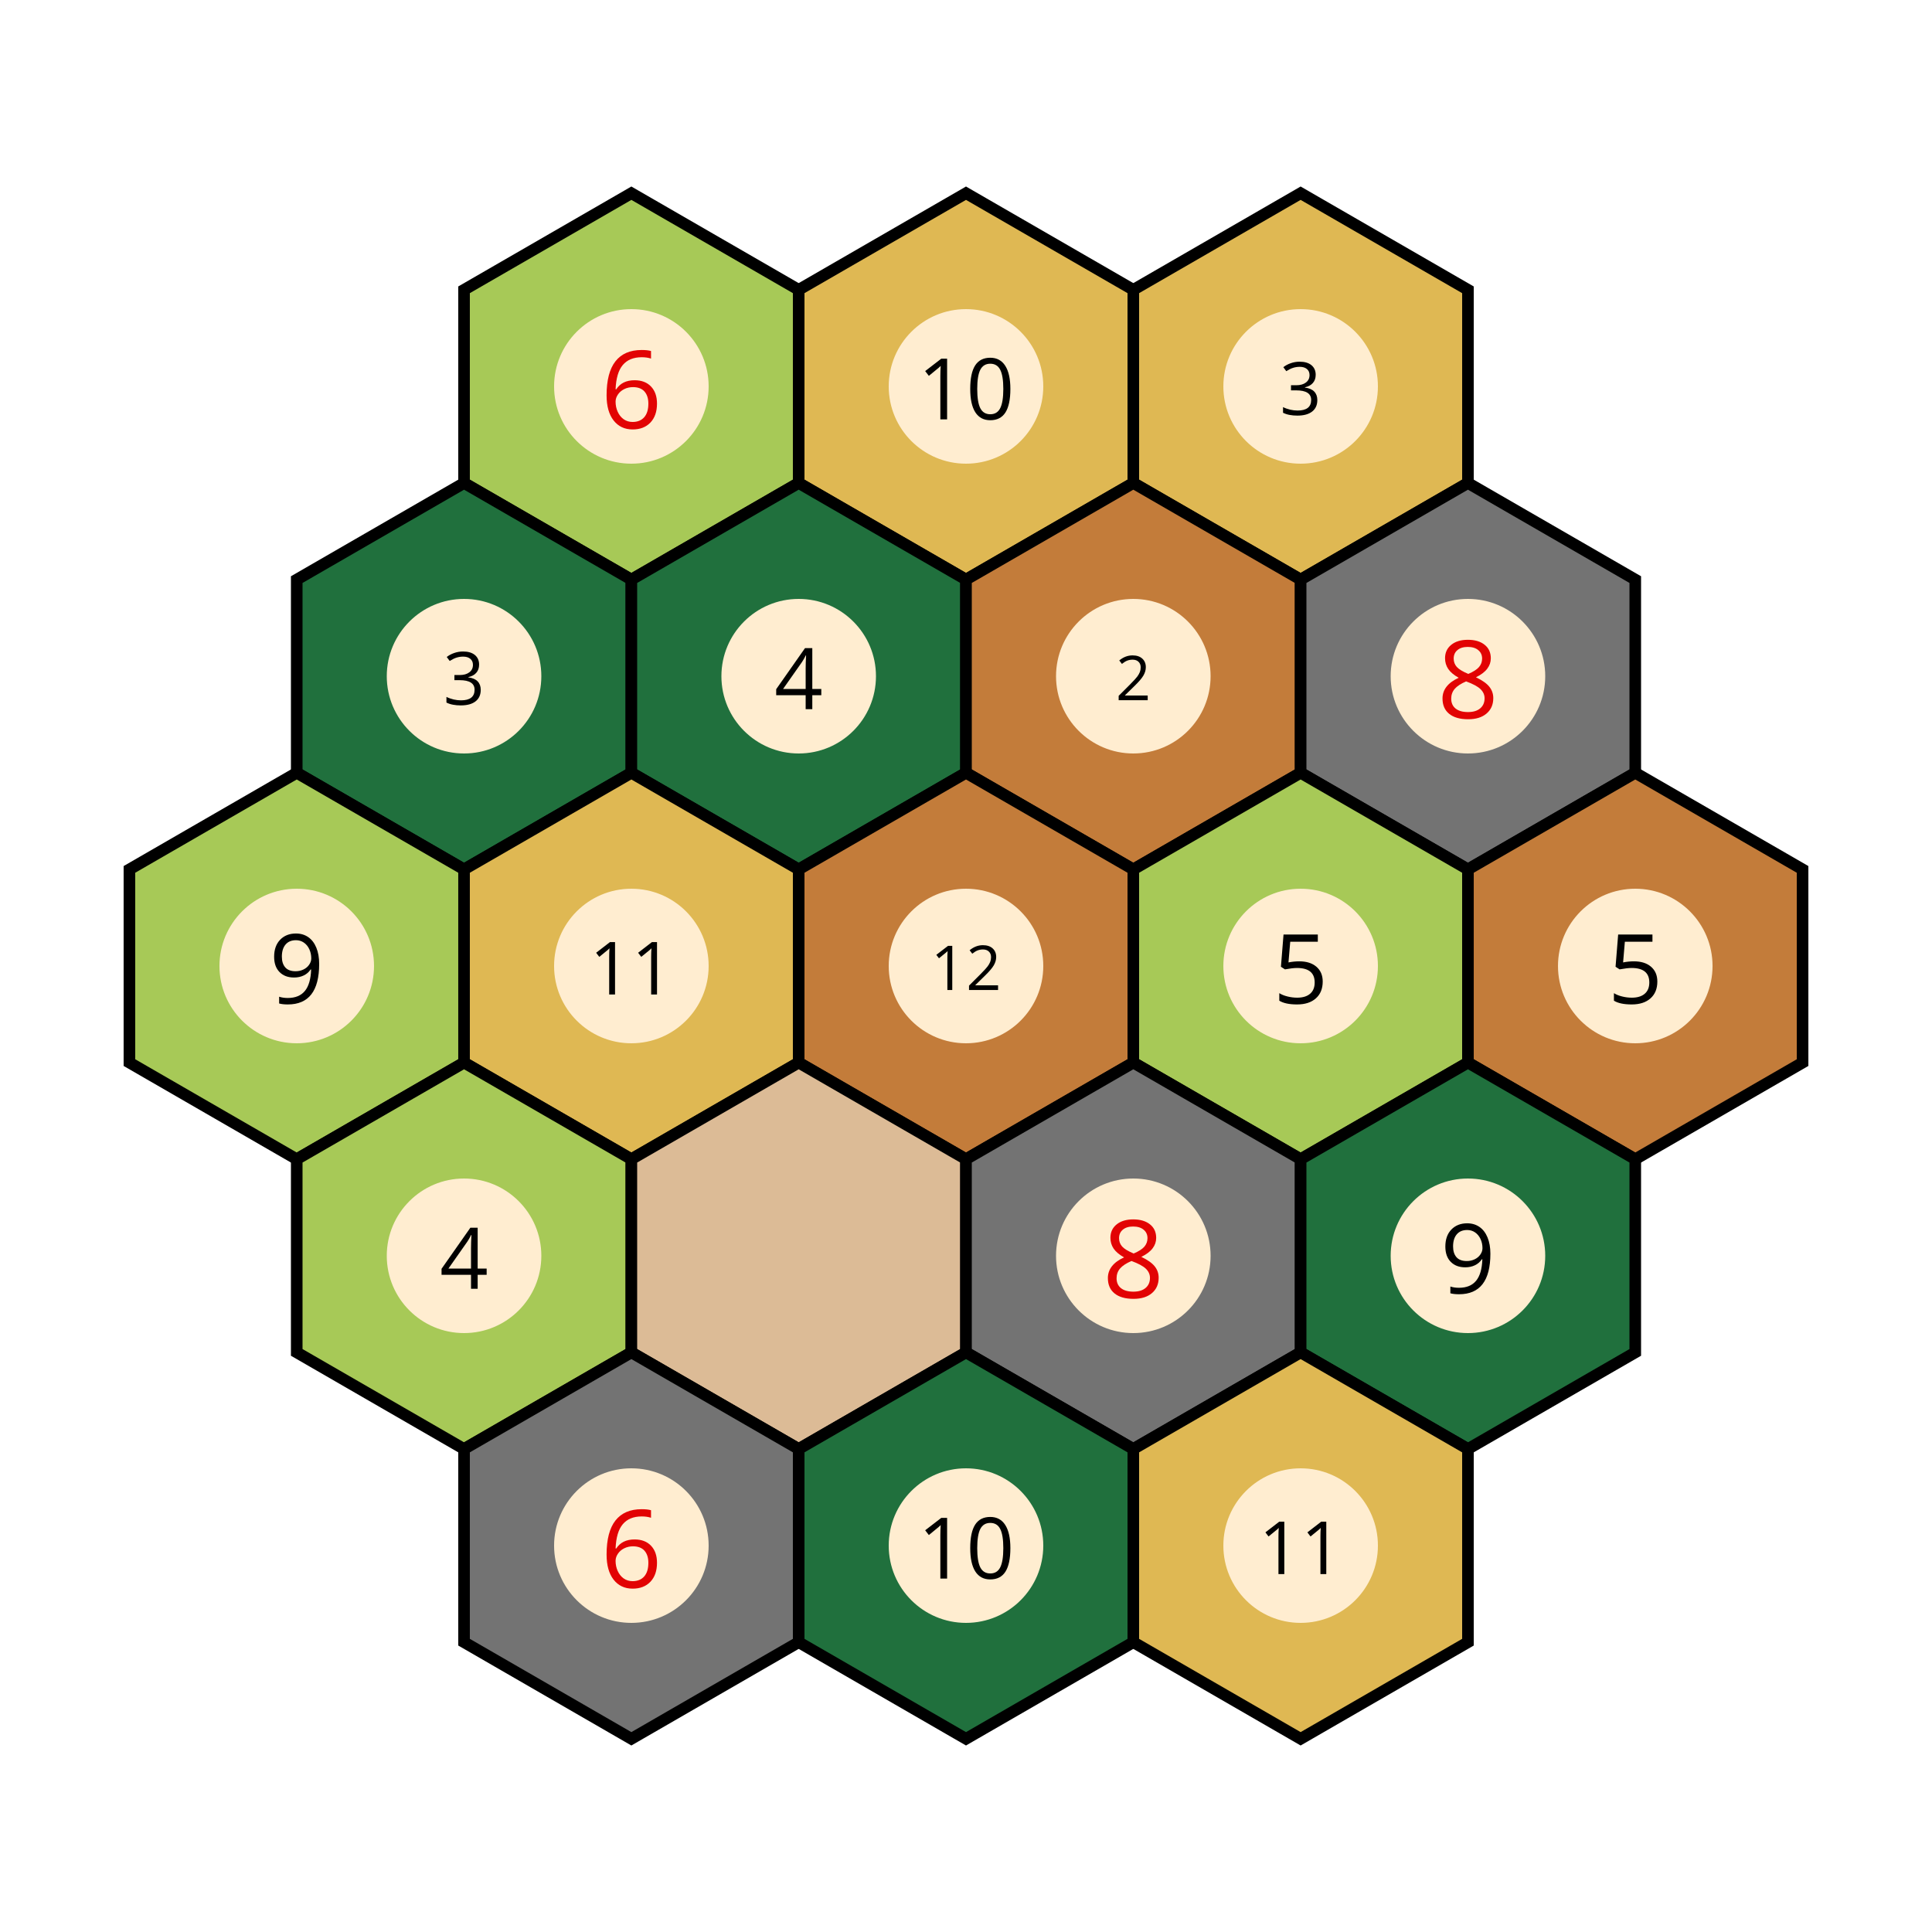
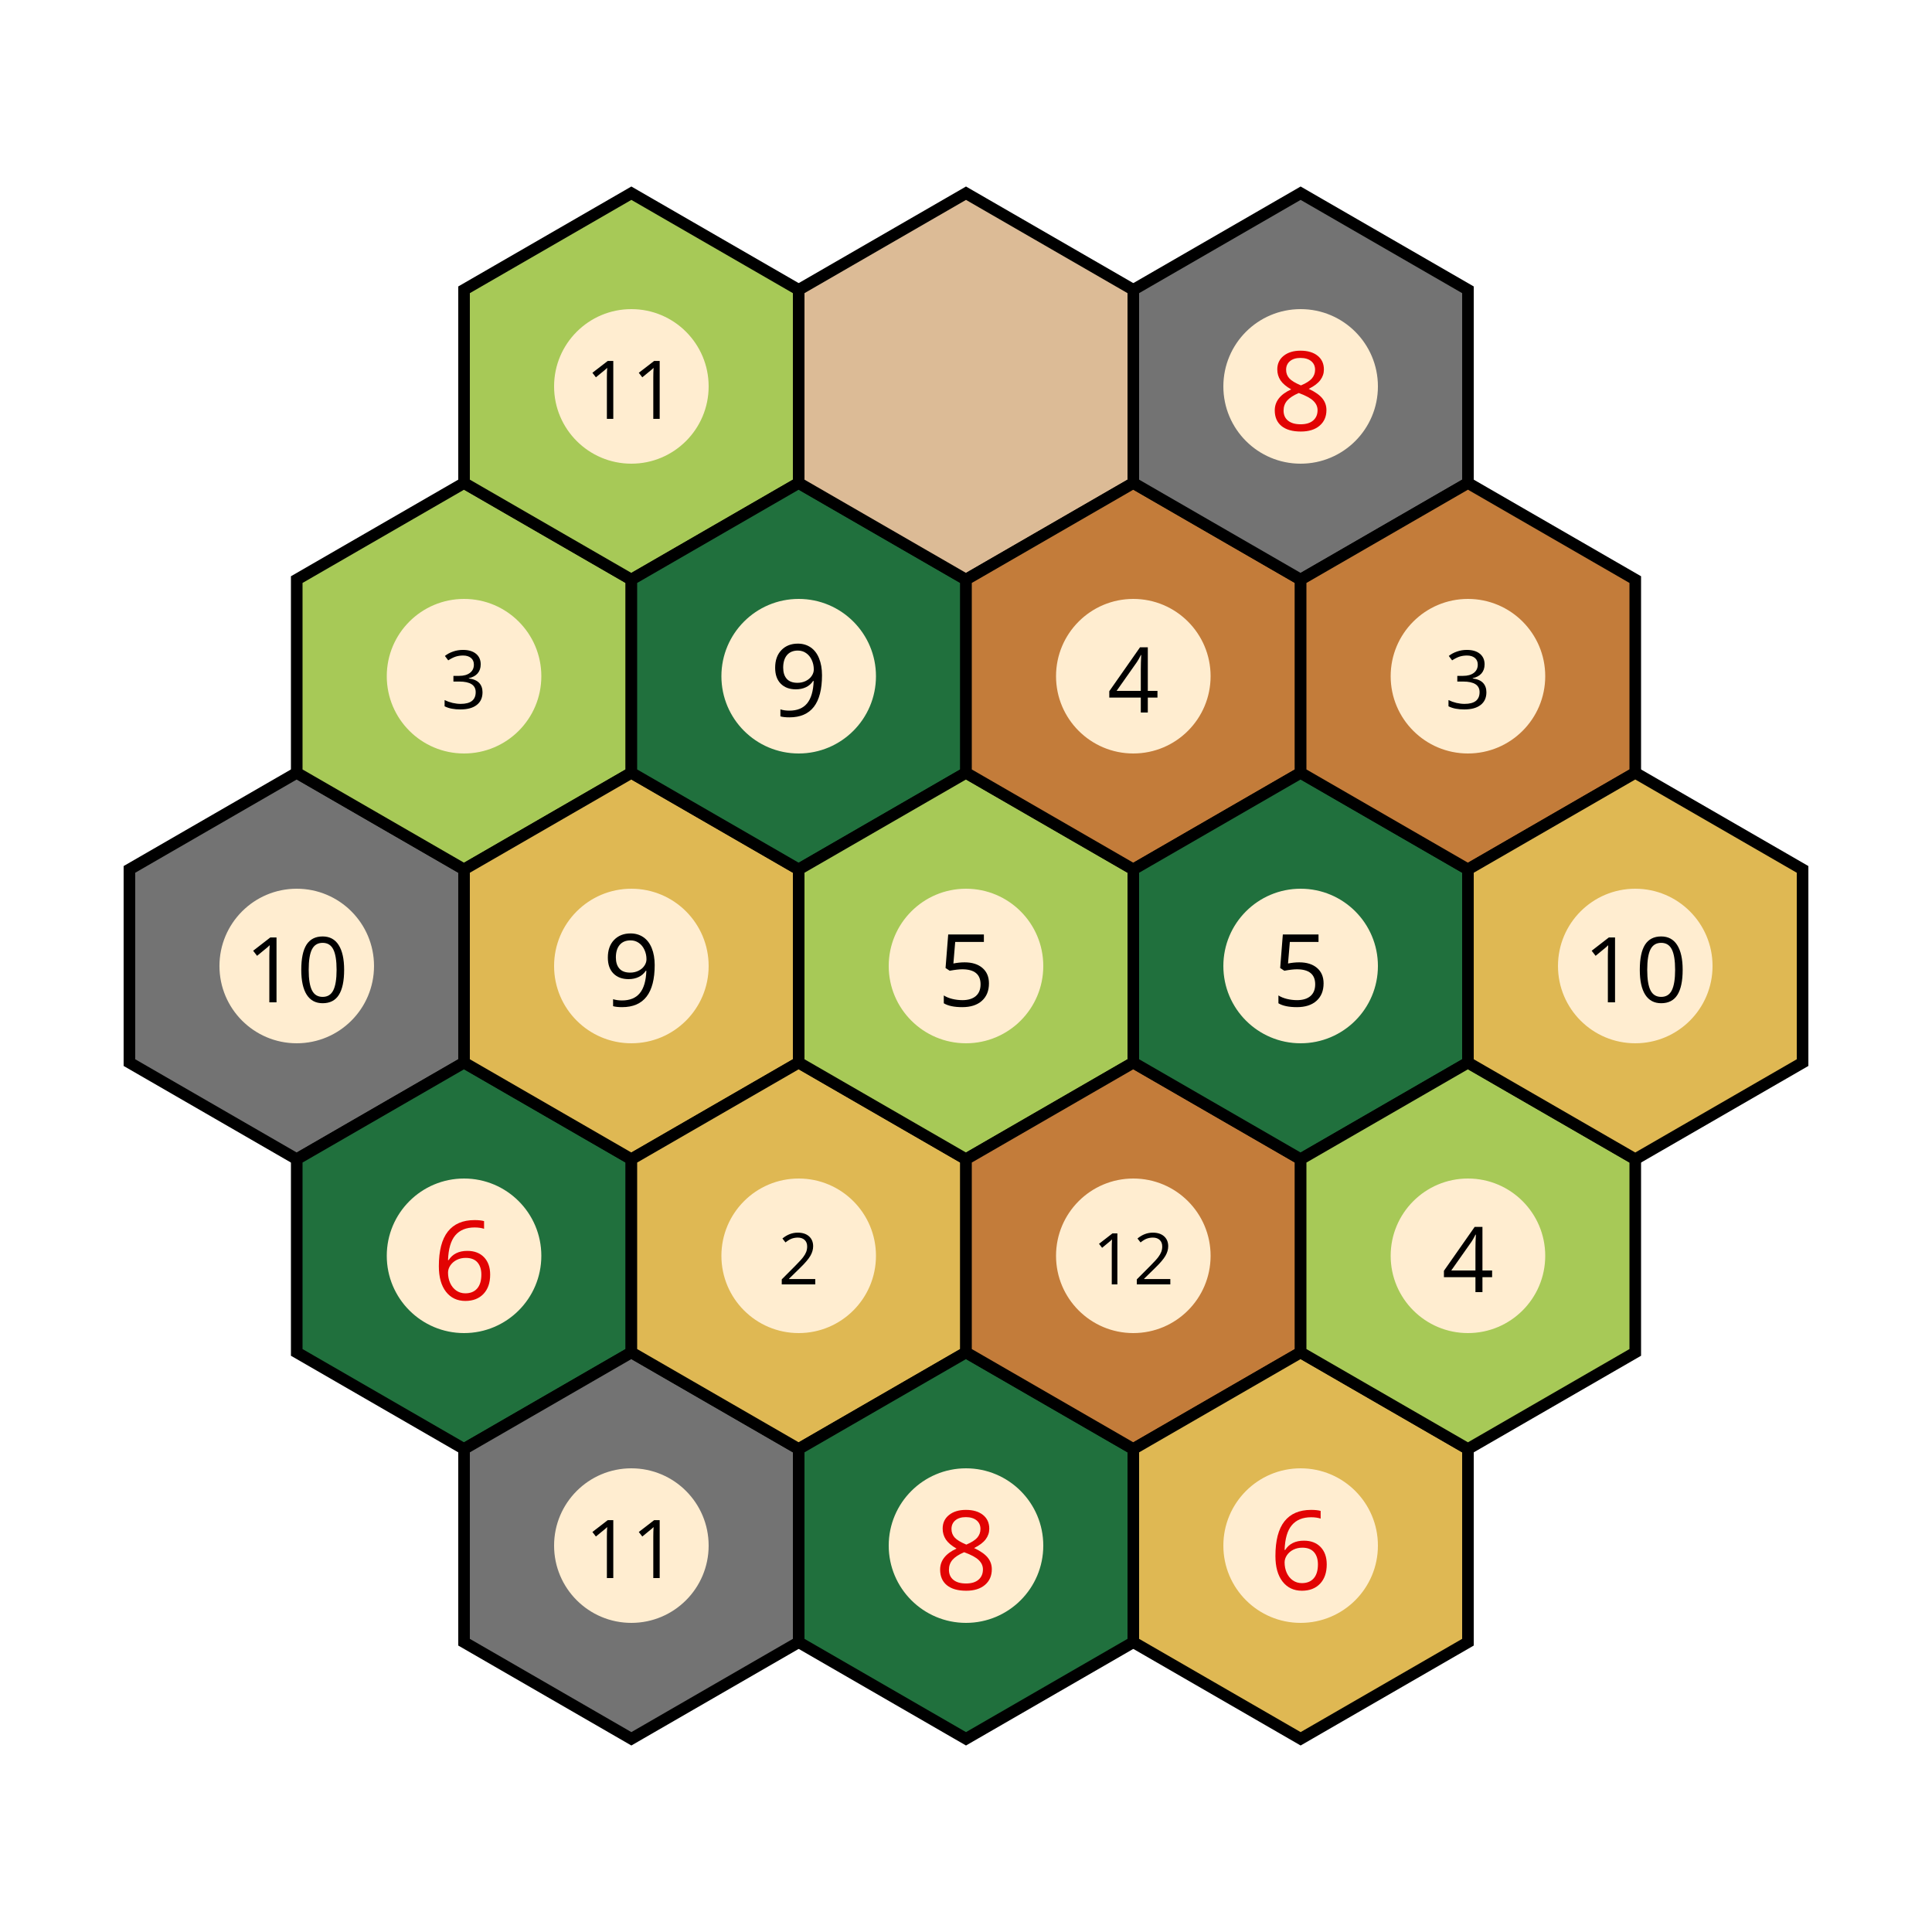
- <svg xmlns="http://www.w3.org/2000/svg" width="500" height="500">
-   <polygon id="svg_1" shape="regularPoly" sides="6" orient="x" points="163.397,150.0 120.096,125.0 120.096,75.0 163.397,50.0 206.699,75 206.699,125 " fill="#a7c957" stroke="black" stroke-width="3" transform="rotate(60, 163.3975, 100.0)" />
-   <circle cx="163.397" cy="100.0" r="20" fill="#FFEDD0" />
-   <text font-family="Open Sans" x="163.397" y="100.0" text-anchor="middle" dominant-baseline="central" fill="#E20303" font-size="28">6</text>
-   <polygon id="svg_2" shape="regularPoly" sides="6" orient="x" points="250.0,150.0 206.699,125.0 206.699,75.0 250.0,50.0 293.301,75 293.301,125 " fill="#DFB853" stroke="black" stroke-width="3" transform="rotate(60, 250.0, 100.0)" />
-   <circle cx="250.0" cy="100.0" r="20" fill="#FFEDD0" />
-   <text font-family="Open Sans" x="250.0" y="100.0" text-anchor="middle" dominant-baseline="central" fill="#000000" font-size="22">10</text>
-   <polygon id="svg_3" shape="regularPoly" sides="6" orient="x" points="336.603,150.0 293.301,125.0 293.301,75.0 336.603,50.0 379.904,75 379.904,125 " fill="#DFB853" stroke="black" stroke-width="3" transform="rotate(60, 336.6025, 100.0)" />
-   <circle cx="336.603" cy="100.0" r="20" fill="#FFEDD0" />
-   <text font-family="Open Sans" x="336.603" y="100.0" text-anchor="middle" dominant-baseline="central" fill="#000000" font-size="19">3</text>
-   <polygon id="svg_4" shape="regularPoly" sides="6" orient="x" points="120.096,225.0 76.795,200.0 76.795,150.0 120.096,125.0 163.397,150 163.397,200 " fill="#20703D" stroke="black" stroke-width="3" transform="rotate(60, 120.0962, 175.0)" />
-   <circle cx="120.096" cy="175.0" r="20" fill="#FFEDD0" />
-   <text font-family="Open Sans" x="120.096" y="175.0" text-anchor="middle" dominant-baseline="central" fill="#000000" font-size="19">3</text>
-   <polygon id="svg_5" shape="regularPoly" sides="6" orient="x" points="206.699,225.0 163.397,200.0 163.397,150.0 206.699,125.0 250.0,150 250,200 " fill="#20703D" stroke="black" stroke-width="3" transform="rotate(60, 206.6987, 175.0)" />
-   <circle cx="206.699" cy="175.0" r="20" fill="#FFEDD0" />
-   <text font-family="Open Sans" x="206.699" y="175.0" text-anchor="middle" dominant-baseline="central" fill="#000000" font-size="22">4</text>
-   <polygon id="svg_6" shape="regularPoly" sides="6" orient="x" points="293.301,225.0 250.0,200.0 250.0,150.0 293.301,125.0 336.603,150 336.603,200 " fill="#C37C3A" stroke="black" stroke-width="3" transform="rotate(60, 293.3013, 175.0)" />
-   <circle cx="293.301" cy="175.0" r="20" fill="#FFEDD0" />
-   <text font-family="Open Sans" x="293.301" y="175.0" text-anchor="middle" dominant-baseline="central" fill="#000000" font-size="16">2</text>
-   <polygon id="svg_7" shape="regularPoly" sides="6" orient="x" points="379.904,225.0 336.603,200.0 336.603,150.0 379.904,125.0 423.205,150 423.205,200 " fill="#737373" stroke="black" stroke-width="3" transform="rotate(60, 379.9038, 175.0)" />
-   <circle cx="379.904" cy="175.0" r="20" fill="#FFEDD0" />
-   <text font-family="Open Sans" x="379.904" y="175.0" text-anchor="middle" dominant-baseline="central" fill="#E20303" font-size="28">8</text>
-   <polygon id="svg_8" shape="regularPoly" sides="6" orient="x" points="76.795,300.0 33.494,275.0 33.494,225.0 76.795,200.0 120.096,225 120.096,275 " fill="#a7c957" stroke="black" stroke-width="3" transform="rotate(60, 76.79492, 250.0)" />
-   <circle cx="76.795" cy="250.0" r="20" fill="#FFEDD0" />
-   <text font-family="Open Sans" x="76.795" y="250.0" text-anchor="middle" dominant-baseline="central" fill="#000000" font-size="25">9</text>
-   <polygon id="svg_9" shape="regularPoly" sides="6" orient="x" points="163.397,300.0 120.096,275.0 120.096,225.0 163.397,200.0 206.699,225 206.699,275 " fill="#DFB853" stroke="black" stroke-width="3" transform="rotate(60, 163.3975, 250.0)" />
-   <circle cx="163.397" cy="250.0" r="20" fill="#FFEDD0" />
-   <text font-family="Open Sans" x="163.397" y="250.0" text-anchor="middle" dominant-baseline="central" fill="#000000" font-size="19">11</text>
-   <polygon id="svg_10" shape="regularPoly" sides="6" orient="x" points="250.0,300.0 206.699,275.0 206.699,225.0 250.0,200.0 293.301,225 293.301,275 " fill="#C37C3A" stroke="black" stroke-width="3" transform="rotate(60, 250.0, 250.0)" />
-   <circle cx="250.0" cy="250.0" r="20" fill="#FFEDD0" />
-   <text font-family="Open Sans" x="250.0" y="250.0" text-anchor="middle" dominant-baseline="central" fill="#000000" font-size="16">12</text>
-   <polygon id="svg_11" shape="regularPoly" sides="6" orient="x" points="336.603,300.0 293.301,275.0 293.301,225.0 336.603,200.0 379.904,225 379.904,275 " fill="#a7c957" stroke="black" stroke-width="3" transform="rotate(60, 336.6025, 250.0)" />
-   <circle cx="336.603" cy="250.0" r="20" fill="#FFEDD0" />
-   <text font-family="Open Sans" x="336.603" y="250.0" text-anchor="middle" dominant-baseline="central" fill="#000000" font-size="25">5</text>
-   <polygon id="svg_12" shape="regularPoly" sides="6" orient="x" points="423.205,300.0 379.904,275.0 379.904,225.0 423.205,200.0 466.506,225 466.506,275 " fill="#C37C3A" stroke="black" stroke-width="3" transform="rotate(60, 423.2051, 250.0)" />
-   <circle cx="423.205" cy="250.0" r="20" fill="#FFEDD0" />
-   <text font-family="Open Sans" x="423.205" y="250.0" text-anchor="middle" dominant-baseline="central" fill="#000000" font-size="25">5</text>
-   <polygon id="svg_13" shape="regularPoly" sides="6" orient="x" points="120.096,375.0 76.795,350.0 76.795,300.0 120.096,275.0 163.397,300.0 163.397,350.0 " fill="#a7c957" stroke="black" stroke-width="3" transform="rotate(60, 120.0962, 325.0)" />
-   <circle cx="120.096" cy="325.0" r="20" fill="#FFEDD0" />
-   <text font-family="Open Sans" x="120.096" y="325.0" text-anchor="middle" dominant-baseline="central" fill="#000000" font-size="22">4</text>
-   <polygon id="svg_14" shape="regularPoly" sides="6" orient="x" points="206.699,375.0 163.397,350.0 163.397,300.0 206.699,275.0 250.0,300.0 250,350.0 " fill="#DCBB96" stroke="black" stroke-width="3" transform="rotate(60, 206.6987, 325.0)" />
-   <polygon id="svg_15" shape="regularPoly" sides="6" orient="x" points="293.301,375.0 250.0,350.0 250.0,300.0 293.301,275.0 336.603,300.0 336.603,350.0 " fill="#737373" stroke="black" stroke-width="3" transform="rotate(60, 293.3013, 325.0)" />
-   <circle cx="293.301" cy="325.0" r="20" fill="#FFEDD0" />
-   <text font-family="Open Sans" x="293.301" y="325.0" text-anchor="middle" dominant-baseline="central" fill="#E20303" font-size="28">8</text>
-   <polygon id="svg_16" shape="regularPoly" sides="6" orient="x" points="379.904,375.0 336.603,350.0 336.603,300.0 379.904,275.0 423.205,300.0 423.205,350.0 " fill="#20703D" stroke="black" stroke-width="3" transform="rotate(60, 379.9038, 325.0)" />
-   <circle cx="379.904" cy="325.0" r="20" fill="#FFEDD0" />
-   <text font-family="Open Sans" x="379.904" y="325.0" text-anchor="middle" dominant-baseline="central" fill="#000000" font-size="25">9</text>
-   <polygon id="svg_17" shape="regularPoly" sides="6" orient="x" points="163.397,450.0 120.096,425.0 120.096,375.0 163.397,350.0 206.699,375.0 206.699,425.0 " fill="#737373" stroke="black" stroke-width="3" transform="rotate(60, 163.3975, 400.0)" />
-   <circle cx="163.397" cy="400.0" r="20" fill="#FFEDD0" />
-   <text font-family="Open Sans" x="163.397" y="400.0" text-anchor="middle" dominant-baseline="central" fill="#E20303" font-size="28">6</text>
-   <polygon id="svg_18" shape="regularPoly" sides="6" orient="x" points="250.0,450.0 206.699,425.0 206.699,375.0 250.0,350.0 293.301,375.0 293.301,425.0 " fill="#20703D" stroke="black" stroke-width="3" transform="rotate(60, 250.0, 400.0)" />
-   <circle cx="250.0" cy="400.0" r="20" fill="#FFEDD0" />
-   <text font-family="Open Sans" x="250.0" y="400.0" text-anchor="middle" dominant-baseline="central" fill="#000000" font-size="22">10</text>
-   <polygon id="svg_19" shape="regularPoly" sides="6" orient="x" points="336.603,450.0 293.301,425.0 293.301,375.0 336.603,350.0 379.904,375.0 379.904,425.0 " fill="#DFB853" stroke="black" stroke-width="3" transform="rotate(60, 336.6025, 400.0)" />
-   <circle cx="336.603" cy="400.0" r="20" fill="#FFEDD0" />
-   <text font-family="Open Sans" x="336.603" y="400.0" text-anchor="middle" dominant-baseline="central" fill="#000000" font-size="19">11</text>
+ <svg xmlns="http://www.w3.org/2000/svg" width="500" height="500" viewBox="-250.0 -250.0 500 500">
+   <defs>
+ </defs>
+   <path d="M-173.205,-50.0 L-216.506,-25 L-216.506,25 L-173.205,50.0 L-129.904,25 L-129.904,-25 Z" fill="#737373" stroke="black" stroke-width="3" />
+   <circle cx="-173.205" cy="-0.0" r="20.0" fill="#FFEDD0" />
+   <text x="-173.205" y="-0.0" font-size="23.5" font-family="Open Sans" fill="#000000" text-anchor="middle" dy="0.4em">10</text>
+   <path d="M-129.904,-125.0 L-173.205,-100.0 L-173.205,-50 L-129.904,-25.0 L-86.603,-50 L-86.603,-100 Z" fill="#a7c957" stroke="black" stroke-width="3" />
+   <circle cx="-129.904" cy="-75.0" r="20.0" fill="#FFEDD0" />
+   <text x="-129.904" y="-75.0" font-size="21.0" font-family="Open Sans" fill="#000000" text-anchor="middle" dy="0.4em">3</text>
+   <path d="M-86.603,-200.0 L-129.904,-175.0 L-129.904,-125 L-86.603,-100.0 L-43.301,-125 L-43.301,-175 Z" fill="#a7c957" stroke="black" stroke-width="3" />
+   <circle cx="-86.603" cy="-150.0" r="20.0" fill="#FFEDD0" />
+   <text x="-86.603" y="-150.0" font-size="21.0" font-family="Open Sans" fill="#000000" text-anchor="middle" dy="0.4em">11</text>
+   <path d="M-129.904,25.0 L-173.205,50 L-173.205,100 L-129.904,125.0 L-86.603,100 L-86.603,50 Z" fill="#20703D" stroke="black" stroke-width="3" />
+   <circle cx="-129.904" cy="75.0" r="20.0" fill="#FFEDD0" />
+   <text x="-129.904" y="75.0" font-size="28.5" font-family="Open Sans" fill="#E20303" text-anchor="middle" dy="0.4em">6</text>
+   <path d="M-86.603,-50.0 L-129.904,-25 L-129.904,25 L-86.603,50.0 L-43.301,25 L-43.301,-25 Z" fill="#DFB853" stroke="black" stroke-width="3" />
+   <circle cx="-86.603" cy="-0.0" r="20.0" fill="#FFEDD0" />
+   <text x="-86.603" y="-0.0" font-size="26.0" font-family="Open Sans" fill="#000000" text-anchor="middle" dy="0.4em">9</text>
+   <path d="M-43.301,-125.0 L-86.603,-100.0 L-86.603,-50 L-43.301,-25.0 L-1.4210854715202004e-14,-50 L2.1316282072803006e-14,-100 Z" fill="#20703D" stroke="black" stroke-width="3" />
+   <circle cx="-43.301" cy="-75.0" r="20.0" fill="#FFEDD0" />
+   <text x="-43.301" y="-75.0" font-size="26.0" font-family="Open Sans" fill="#000000" text-anchor="middle" dy="0.4em">9</text>
+   <path d="M0.0,-200.0 L-43.301,-175.0 L-43.301,-125 L-6.123233995736766e-15,-100.0 L43.301,-125 L43.301,-175 Z" fill="#DCBB96" stroke="black" stroke-width="3" />
+   <path d="M-86.603,100.0 L-129.904,125.0 L-129.904,175.0 L-86.603,200.0 L-43.301,175 L-43.301,125 Z" fill="#737373" stroke="black" stroke-width="3" />
+   <circle cx="-86.603" cy="150.0" r="20.0" fill="#FFEDD0" />
+   <text x="-86.603" y="150.0" font-size="21.0" font-family="Open Sans" fill="#000000" text-anchor="middle" dy="0.4em">11</text>
+   <path d="M-43.301,25.0 L-86.603,50 L-86.603,100 L-43.301,125.0 L-1.4210854715202004e-14,100 L2.1316282072803006e-14,50 Z" fill="#DFB853" stroke="black" stroke-width="3" />
+   <circle cx="-43.301" cy="75.0" r="20.0" fill="#FFEDD0" />
+   <text x="-43.301" y="75.0" font-size="18.5" font-family="Open Sans" fill="#000000" text-anchor="middle" dy="0.4em">2</text>
+   <path d="M0.0,-50.0 L-43.301,-25 L-43.301,25 L-6.123233995736766e-15,50.0 L43.301,25 L43.301,-25 Z" fill="#a7c957" stroke="black" stroke-width="3" />
+   <circle cx="0.0" cy="-0.0" r="20.0" fill="#FFEDD0" />
+   <text x="0.0" y="-0.0" font-size="26.0" font-family="Open Sans" fill="#000000" text-anchor="middle" dy="0.4em">5</text>
+   <path d="M43.301,-125.0 L0.0,-100.0 L-7.105427357601002e-15,-50 L43.301,-25.0 L86.603,-50 L86.603,-100 Z" fill="#C37C3A" stroke="black" stroke-width="3" />
+   <circle cx="43.301" cy="-75.0" r="20.0" fill="#FFEDD0" />
+   <text x="43.301" y="-75.0" font-size="23.5" font-family="Open Sans" fill="#000000" text-anchor="middle" dy="0.4em">4</text>
+   <path d="M86.603,-200.0 L43.301,-175.0 L43.301,-125 L86.603,-100.0 L129.904,-125 L129.904,-175 Z" fill="#737373" stroke="black" stroke-width="3" />
+   <circle cx="86.603" cy="-150.0" r="20.0" fill="#FFEDD0" />
+   <text x="86.603" y="-150.0" font-size="28.5" font-family="Open Sans" fill="#E20303" text-anchor="middle" dy="0.4em">8</text>
+   <path d="M0.0,100.0 L-43.301,125.0 L-43.301,175.0 L-6.123233995736766e-15,200.0 L43.301,175 L43.301,125 Z" fill="#20703D" stroke="black" stroke-width="3" />
+   <circle cx="0.0" cy="150.0" r="20.0" fill="#FFEDD0" />
+   <text x="0.0" y="150.0" font-size="28.5" font-family="Open Sans" fill="#E20303" text-anchor="middle" dy="0.4em">8</text>
+   <path d="M43.301,25.0 L0.0,50 L-7.105427357601002e-15,100 L43.301,125.0 L86.603,100 L86.603,50 Z" fill="#C37C3A" stroke="black" stroke-width="3" />
+   <circle cx="43.301" cy="75.0" r="20.0" fill="#FFEDD0" />
+   <text x="43.301" y="75.0" font-size="18.5" font-family="Open Sans" fill="#000000" text-anchor="middle" dy="0.4em">12</text>
+   <path d="M86.603,-50.0 L43.301,-25 L43.301,25 L86.603,50.0 L129.904,25 L129.904,-25 Z" fill="#20703D" stroke="black" stroke-width="3" />
+   <circle cx="86.603" cy="-0.0" r="20.0" fill="#FFEDD0" />
+   <text x="86.603" y="-0.0" font-size="26.0" font-family="Open Sans" fill="#000000" text-anchor="middle" dy="0.4em">5</text>
+   <path d="M129.904,-125.0 L86.603,-100.0 L86.603,-50 L129.904,-25.0 L173.205,-50 L173.205,-100 Z" fill="#C37C3A" stroke="black" stroke-width="3" />
+   <circle cx="129.904" cy="-75.0" r="20.0" fill="#FFEDD0" />
+   <text x="129.904" y="-75.0" font-size="21.0" font-family="Open Sans" fill="#000000" text-anchor="middle" dy="0.4em">3</text>
+   <path d="M86.603,100.0 L43.301,125.0 L43.301,175.0 L86.603,200.0 L129.904,175 L129.904,125 Z" fill="#DFB853" stroke="black" stroke-width="3" />
+   <circle cx="86.603" cy="150.0" r="20.0" fill="#FFEDD0" />
+   <text x="86.603" y="150.0" font-size="28.5" font-family="Open Sans" fill="#E20303" text-anchor="middle" dy="0.4em">6</text>
+   <path d="M129.904,25.0 L86.603,50 L86.603,100 L129.904,125.0 L173.205,100 L173.205,50 Z" fill="#a7c957" stroke="black" stroke-width="3" />
+   <circle cx="129.904" cy="75.0" r="20.0" fill="#FFEDD0" />
+   <text x="129.904" y="75.0" font-size="23.5" font-family="Open Sans" fill="#000000" text-anchor="middle" dy="0.4em">4</text>
+   <path d="M173.205,-50.0 L129.904,-25 L129.904,25 L173.205,50.0 L216.506,25 L216.506,-25 Z" fill="#DFB853" stroke="black" stroke-width="3" />
+   <circle cx="173.205" cy="-0.0" r="20.0" fill="#FFEDD0" />
+   <text x="173.205" y="-0.0" font-size="23.5" font-family="Open Sans" fill="#000000" text-anchor="middle" dy="0.4em">10</text>
</svg>
